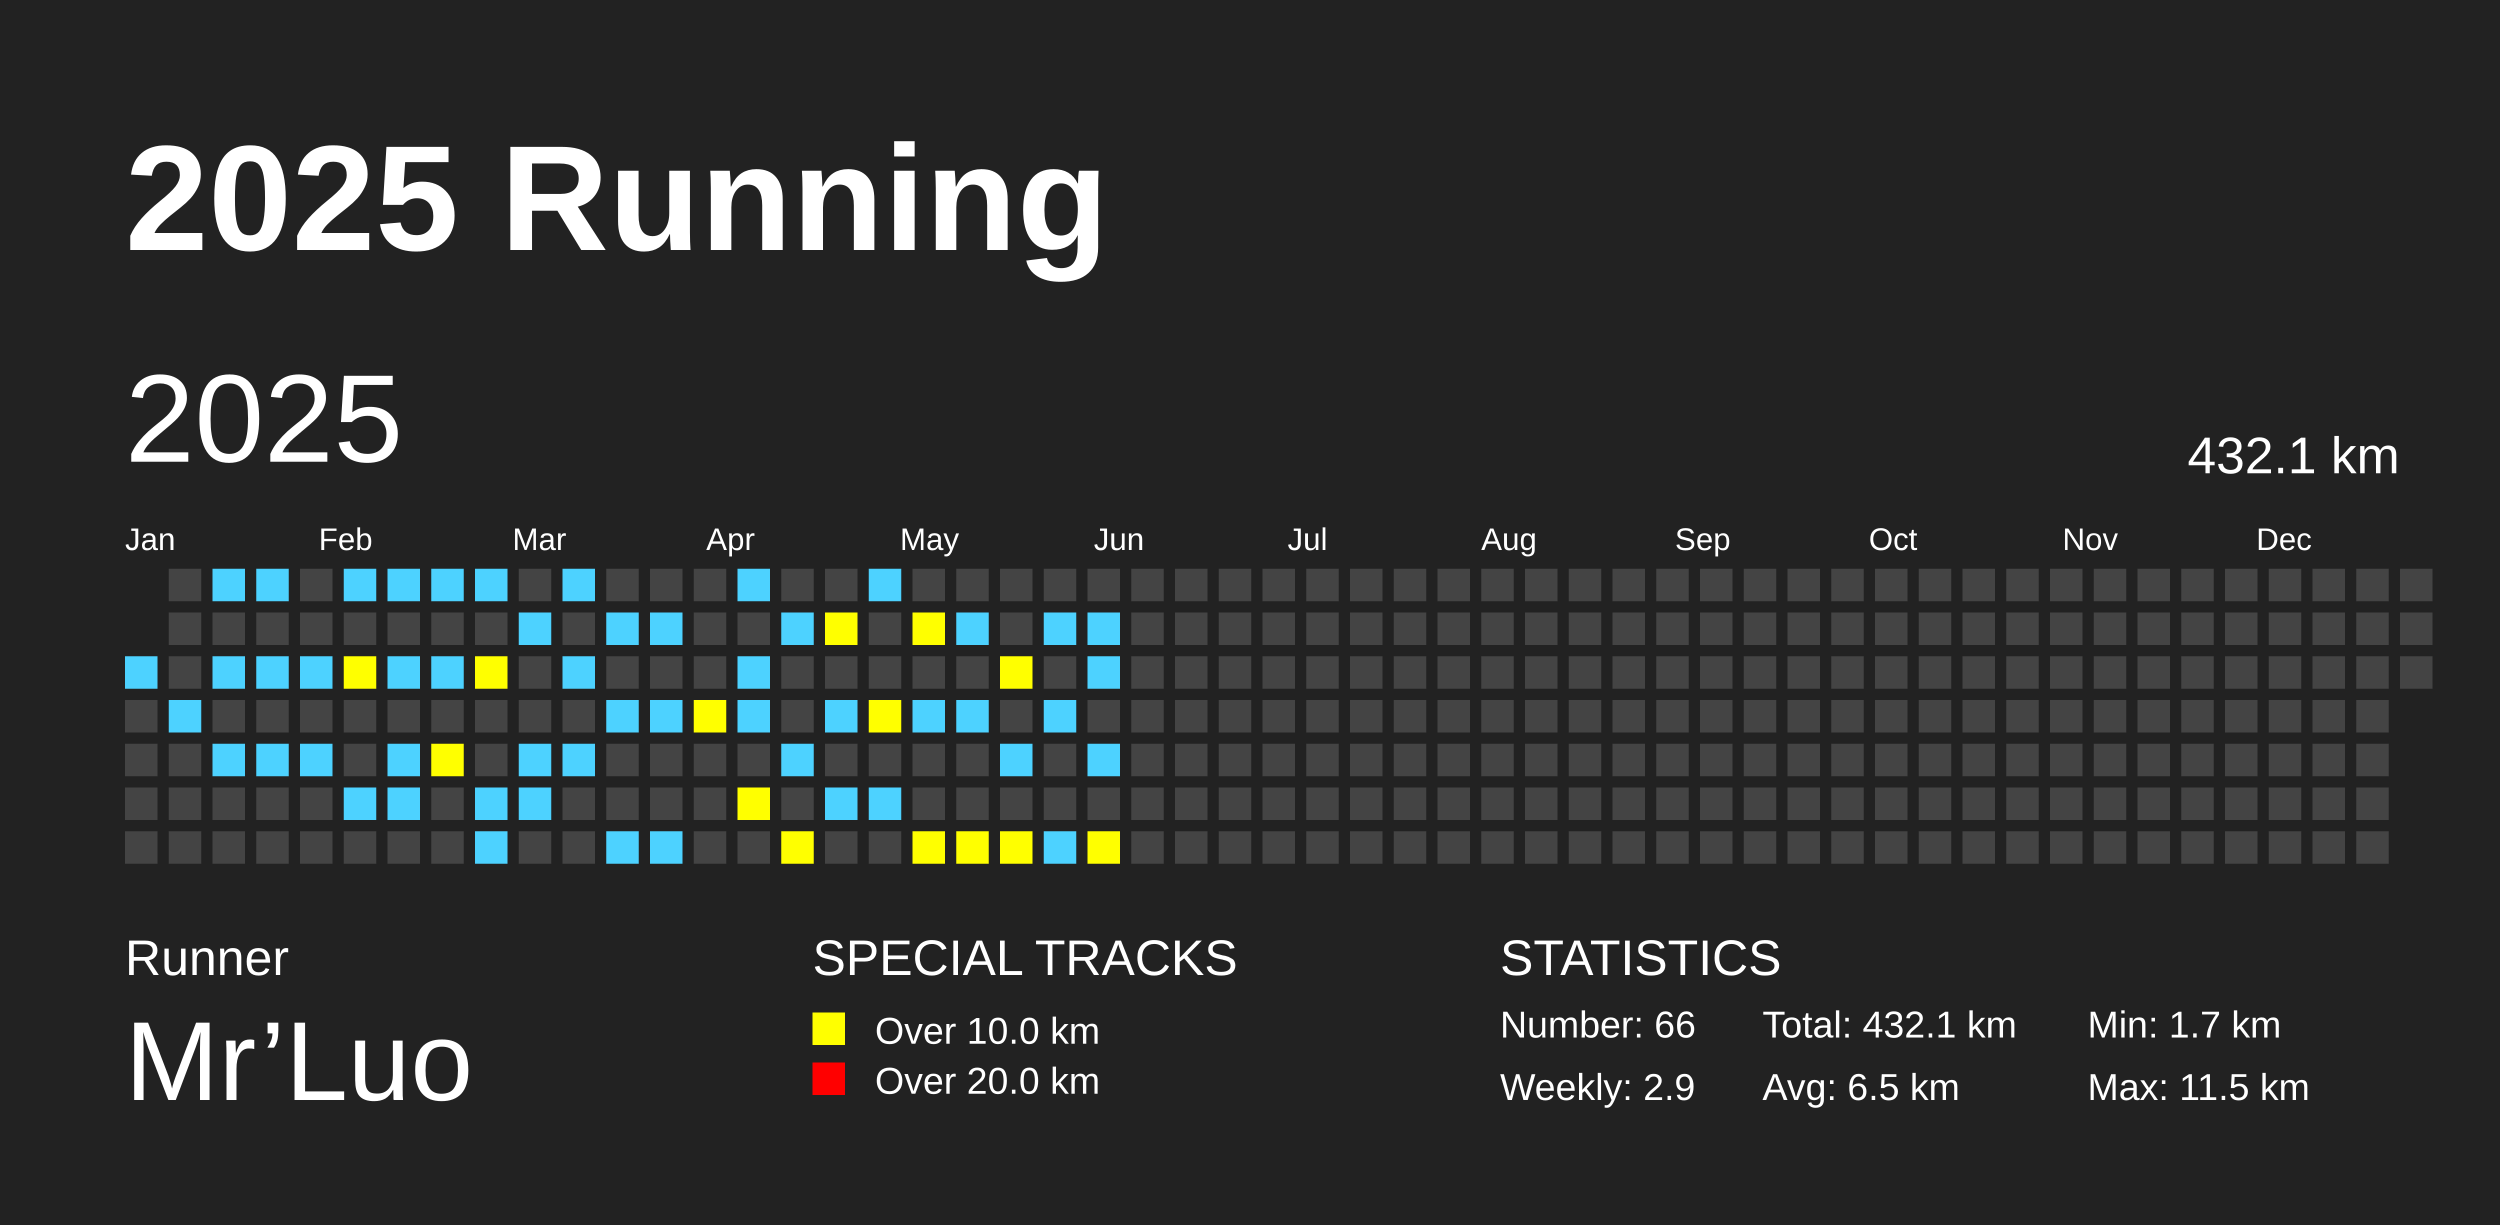
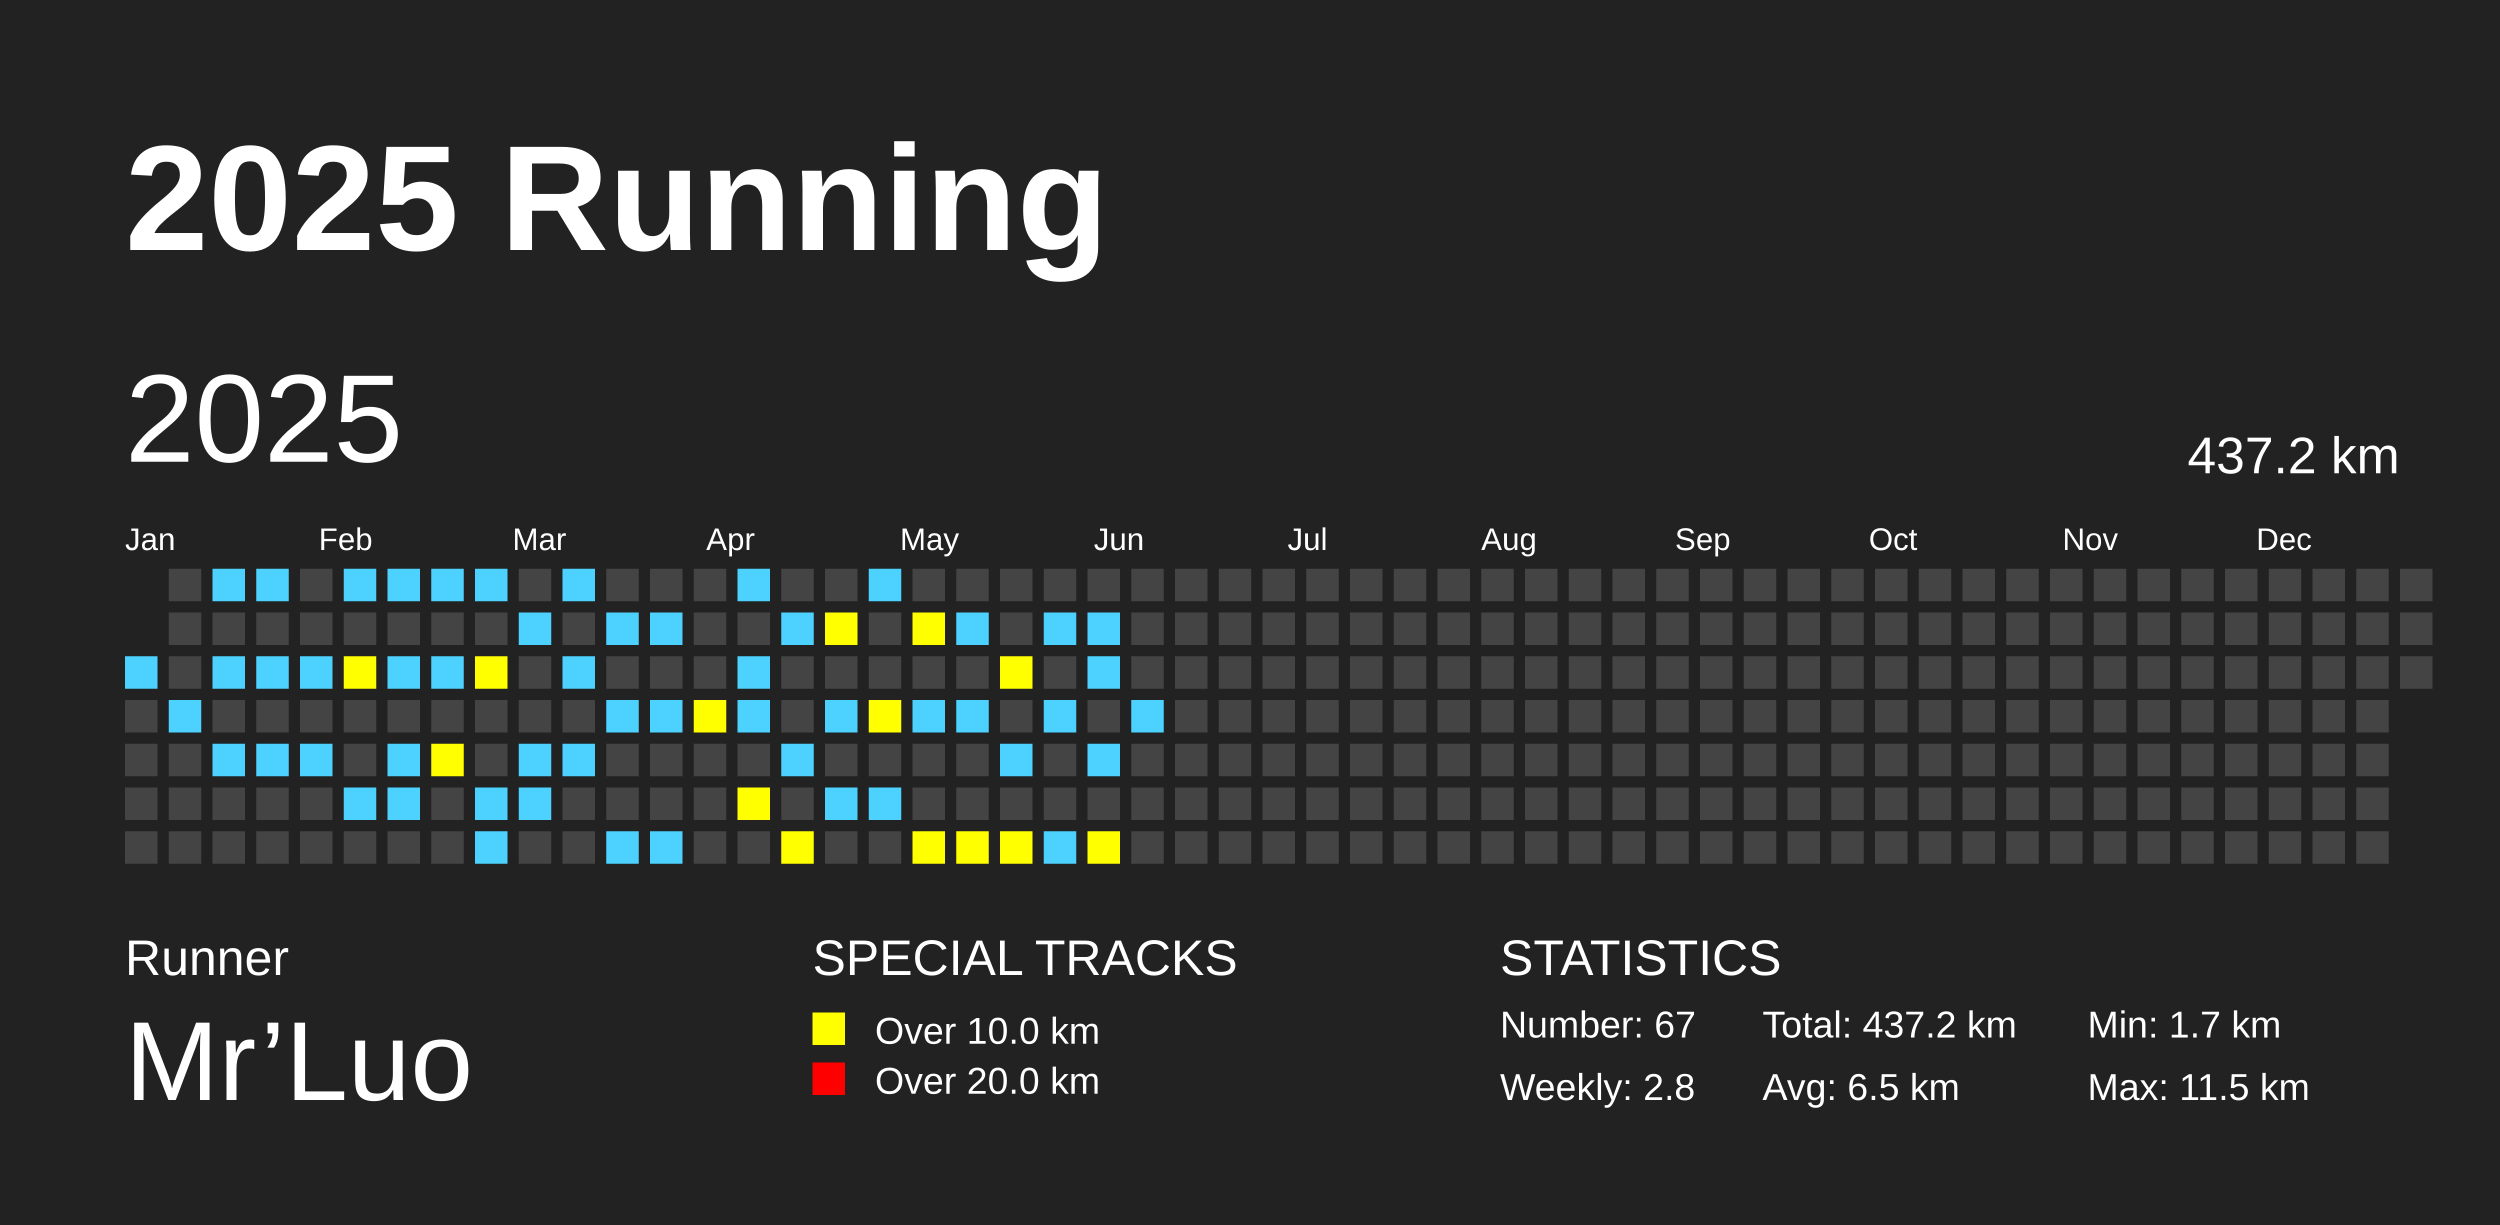
<svg xmlns="http://www.w3.org/2000/svg" baseProfile="full" height="98mm" version="1.1" viewBox="0,0,200,98" width="200mm">
  <defs />
  <rect fill="#222222" height="98" width="200" x="0" y="0" />
  <text fill="#FFFFFF" style="font-size:12px; font-family:Arial; font-weight:bold;" x="10" y="20">2025 Running</text>
  <text fill="#FFFFFF" style="font-size:4px; font-family:Arial" x="10" y="78">Runner</text>
  <text fill="#FFFFFF" style="font-size:9px; font-family:Arial" x="10" y="88">Mr’Luo</text>
  <text fill="#FFFFFF" style="font-size:4px; font-family:Arial" x="65" y="78">SPECIAL TRACKS</text>
  <rect fill="yellow" height="2.6" width="2.6" x="65" y="81" />
  <text fill="#FFFFFF" style="font-size:3px; font-family:Arial" x="70" y="83.5">Over 10.0 km</text>
  <rect fill="red" height="2.6" width="2.6" x="65" y="85" />
  <text fill="#FFFFFF" style="font-size:3px; font-family:Arial" x="70" y="87.5">Over 20.0 km</text>
  <text fill="#FFFFFF" style="font-size:4px; font-family:Arial" x="120" y="78">STATISTICS</text>
-   <text fill="#FFFFFF" style="font-size:3px; font-family:Arial" x="120" y="83">Number: 66</text>
-   <text fill="#FFFFFF" style="font-size:3px; font-family:Arial" x="120" y="88">Weekly: 2.9</text>
-   <text fill="#FFFFFF" style="font-size:3px; font-family:Arial" x="141" y="83">Total: 432.1 km</text>
+   <text fill="#FFFFFF" style="font-size:3px; font-family:Arial" x="120" y="83">Number: 67</text>
+   <text fill="#FFFFFF" style="font-size:3px; font-family:Arial" x="120" y="88">Weekly: 2.8</text>
+   <text fill="#FFFFFF" style="font-size:3px; font-family:Arial" x="141" y="83">Total: 437.2 km</text>
  <text fill="#FFFFFF" style="font-size:3px; font-family:Arial" x="141" y="88">Avg: 6.5 km</text>
  <text fill="#FFFFFF" style="font-size:3px; font-family:Arial" x="167" y="83">Min: 1.7 km</text>
  <text fill="#FFFFFF" style="font-size:3px; font-family:Arial" x="167" y="88">Max: 11.5 km</text>
  <text dominant-baseline="hanging" fill="#FFFFFF" style="font-size:10.0px; font-family:Arial;" x="10" y="30">2025</text>
-   <text dominant-baseline="hanging" fill="#FFFFFF" style="font-size:4.125px; font-family:Arial;" x="175" y="35">432.1 km</text>
+   <text dominant-baseline="hanging" fill="#FFFFFF" style="font-size:4.125px; font-family:Arial;" x="175" y="35">437.2 km</text>
  <text fill="#FFFFFF" style="font-size:2.5px; font-family:Arial" x="10.0" y="44">Jan</text>
  <text fill="#FFFFFF" style="font-size:2.5px; font-family:Arial" x="25.5" y="44">Feb</text>
  <text fill="#FFFFFF" style="font-size:2.5px; font-family:Arial" x="41.0" y="44">Mar</text>
  <text fill="#FFFFFF" style="font-size:2.5px; font-family:Arial" x="56.5" y="44">Apr</text>
  <text fill="#FFFFFF" style="font-size:2.5px; font-family:Arial" x="72.0" y="44">May</text>
  <text fill="#FFFFFF" style="font-size:2.5px; font-family:Arial" x="87.5" y="44">Jun</text>
  <text fill="#FFFFFF" style="font-size:2.5px; font-family:Arial" x="103.0" y="44">Jul</text>
  <text fill="#FFFFFF" style="font-size:2.5px; font-family:Arial" x="118.5" y="44">Aug</text>
  <text fill="#FFFFFF" style="font-size:2.5px; font-family:Arial" x="134.0" y="44">Sep</text>
  <text fill="#FFFFFF" style="font-size:2.5px; font-family:Arial" x="149.5" y="44">Oct</text>
  <text fill="#FFFFFF" style="font-size:2.5px; font-family:Arial" x="165.0" y="44">Nov</text>
  <text fill="#FFFFFF" style="font-size:2.5px; font-family:Arial" x="180.5" y="44">Dec</text>
  <rect fill="#4DD2FF" height="2.6" width="2.6" x="10.0" y="52.5" />
  <rect fill="#444444" height="2.6" width="2.6" x="10.0" y="56.0" />
  <rect fill="#444444" height="2.6" width="2.6" x="10.0" y="59.5" />
  <rect fill="#444444" height="2.6" width="2.6" x="10.0" y="63.0" />
  <rect fill="#444444" height="2.6" width="2.6" x="10.0" y="66.5" />
  <rect fill="#444444" height="2.6" width="2.6" x="13.5" y="45.5" />
  <rect fill="#444444" height="2.6" width="2.6" x="13.5" y="49.0" />
  <rect fill="#444444" height="2.6" width="2.6" x="13.5" y="52.5" />
  <rect fill="#4DD2FF" height="2.6" width="2.6" x="13.5" y="56.0" />
  <rect fill="#444444" height="2.6" width="2.6" x="13.5" y="59.5" />
  <rect fill="#444444" height="2.6" width="2.6" x="13.5" y="63.0" />
  <rect fill="#444444" height="2.6" width="2.6" x="13.5" y="66.5" />
  <rect fill="#4DD2FF" height="2.6" width="2.6" x="17.0" y="45.5" />
  <rect fill="#444444" height="2.6" width="2.6" x="17.0" y="49.0" />
  <rect fill="#4DD2FF" height="2.6" width="2.6" x="17.0" y="52.5" />
  <rect fill="#444444" height="2.6" width="2.6" x="17.0" y="56.0" />
  <rect fill="#4DD2FF" height="2.6" width="2.6" x="17.0" y="59.5" />
  <rect fill="#444444" height="2.6" width="2.6" x="17.0" y="63.0" />
  <rect fill="#444444" height="2.6" width="2.6" x="17.0" y="66.5" />
  <rect fill="#4DD2FF" height="2.6" width="2.6" x="20.5" y="45.5" />
  <rect fill="#444444" height="2.6" width="2.6" x="20.5" y="49.0" />
  <rect fill="#4DD2FF" height="2.6" width="2.6" x="20.5" y="52.5" />
  <rect fill="#444444" height="2.6" width="2.6" x="20.5" y="56.0" />
  <rect fill="#4DD2FF" height="2.6" width="2.6" x="20.5" y="59.5" />
  <rect fill="#444444" height="2.6" width="2.6" x="20.5" y="63.0" />
  <rect fill="#444444" height="2.6" width="2.6" x="20.5" y="66.5" />
  <rect fill="#444444" height="2.6" width="2.6" x="24.0" y="45.5" />
  <rect fill="#444444" height="2.6" width="2.6" x="24.0" y="49.0" />
  <rect fill="#4DD2FF" height="2.6" width="2.6" x="24.0" y="52.5" />
  <rect fill="#444444" height="2.6" width="2.6" x="24.0" y="56.0" />
  <rect fill="#4DD2FF" height="2.6" width="2.6" x="24.0" y="59.5" />
  <rect fill="#444444" height="2.6" width="2.6" x="24.0" y="63.0" />
  <rect fill="#444444" height="2.6" width="2.6" x="24.0" y="66.5" />
  <rect fill="#4DD2FF" height="2.6" width="2.6" x="27.5" y="45.5" />
  <rect fill="#444444" height="2.6" width="2.6" x="27.5" y="49.0" />
  <rect fill="yellow" height="2.6" width="2.6" x="27.5" y="52.5" />
  <rect fill="#444444" height="2.6" width="2.6" x="27.5" y="56.0" />
  <rect fill="#444444" height="2.6" width="2.6" x="27.5" y="59.5" />
  <rect fill="#4DD2FF" height="2.6" width="2.6" x="27.5" y="63.0" />
  <rect fill="#444444" height="2.6" width="2.6" x="27.5" y="66.5" />
  <rect fill="#4DD2FF" height="2.6" width="2.6" x="31.0" y="45.5" />
  <rect fill="#444444" height="2.6" width="2.6" x="31.0" y="49.0" />
  <rect fill="#4DD2FF" height="2.6" width="2.6" x="31.0" y="52.5" />
  <rect fill="#444444" height="2.6" width="2.6" x="31.0" y="56.0" />
  <rect fill="#4DD2FF" height="2.6" width="2.6" x="31.0" y="59.5" />
  <rect fill="#4DD2FF" height="2.6" width="2.6" x="31.0" y="63.0" />
  <rect fill="#444444" height="2.6" width="2.6" x="31.0" y="66.5" />
  <rect fill="#4DD2FF" height="2.6" width="2.6" x="34.5" y="45.5" />
  <rect fill="#444444" height="2.6" width="2.6" x="34.5" y="49.0" />
  <rect fill="#4DD2FF" height="2.6" width="2.6" x="34.5" y="52.5" />
  <rect fill="#444444" height="2.6" width="2.6" x="34.5" y="56.0" />
  <rect fill="yellow" height="2.6" width="2.6" x="34.5" y="59.5" />
  <rect fill="#444444" height="2.6" width="2.6" x="34.5" y="63.0" />
  <rect fill="#444444" height="2.6" width="2.6" x="34.5" y="66.5" />
  <rect fill="#4DD2FF" height="2.6" width="2.6" x="38.0" y="45.5" />
  <rect fill="#444444" height="2.6" width="2.6" x="38.0" y="49.0" />
  <rect fill="yellow" height="2.6" width="2.6" x="38.0" y="52.5" />
  <rect fill="#444444" height="2.6" width="2.6" x="38.0" y="56.0" />
  <rect fill="#444444" height="2.6" width="2.6" x="38.0" y="59.5" />
  <rect fill="#4DD2FF" height="2.6" width="2.6" x="38.0" y="63.0" />
  <rect fill="#4DD2FF" height="2.6" width="2.6" x="38.0" y="66.5" />
  <rect fill="#444444" height="2.6" width="2.6" x="41.5" y="45.5" />
  <rect fill="#4DD2FF" height="2.6" width="2.6" x="41.5" y="49.0" />
  <rect fill="#444444" height="2.6" width="2.6" x="41.5" y="52.5" />
  <rect fill="#444444" height="2.6" width="2.6" x="41.5" y="56.0" />
  <rect fill="#4DD2FF" height="2.6" width="2.6" x="41.5" y="59.5" />
  <rect fill="#4DD2FF" height="2.6" width="2.6" x="41.5" y="63.0" />
  <rect fill="#444444" height="2.6" width="2.6" x="41.5" y="66.5" />
  <rect fill="#4DD2FF" height="2.6" width="2.6" x="45.0" y="45.5" />
  <rect fill="#444444" height="2.6" width="2.6" x="45.0" y="49.0" />
  <rect fill="#4DD2FF" height="2.6" width="2.6" x="45.0" y="52.5" />
  <rect fill="#444444" height="2.6" width="2.6" x="45.0" y="56.0" />
  <rect fill="#4DD2FF" height="2.6" width="2.6" x="45.0" y="59.5" />
  <rect fill="#444444" height="2.6" width="2.6" x="45.0" y="63.0" />
  <rect fill="#444444" height="2.6" width="2.6" x="45.0" y="66.5" />
  <rect fill="#444444" height="2.6" width="2.6" x="48.5" y="45.5" />
  <rect fill="#4DD2FF" height="2.6" width="2.6" x="48.5" y="49.0" />
  <rect fill="#444444" height="2.6" width="2.6" x="48.5" y="52.5" />
  <rect fill="#4DD2FF" height="2.6" width="2.6" x="48.5" y="56.0" />
  <rect fill="#444444" height="2.6" width="2.6" x="48.5" y="59.5" />
  <rect fill="#444444" height="2.6" width="2.6" x="48.5" y="63.0" />
  <rect fill="#4DD2FF" height="2.6" width="2.6" x="48.5" y="66.5" />
  <rect fill="#444444" height="2.6" width="2.6" x="52.0" y="45.5" />
  <rect fill="#4DD2FF" height="2.6" width="2.6" x="52.0" y="49.0" />
  <rect fill="#444444" height="2.6" width="2.6" x="52.0" y="52.5" />
  <rect fill="#4DD2FF" height="2.6" width="2.6" x="52.0" y="56.0" />
  <rect fill="#444444" height="2.6" width="2.6" x="52.0" y="59.5" />
  <rect fill="#444444" height="2.6" width="2.6" x="52.0" y="63.0" />
  <rect fill="#4DD2FF" height="2.6" width="2.6" x="52.0" y="66.5" />
  <rect fill="#444444" height="2.6" width="2.6" x="55.5" y="45.5" />
  <rect fill="#444444" height="2.6" width="2.6" x="55.5" y="49.0" />
  <rect fill="#444444" height="2.6" width="2.6" x="55.5" y="52.5" />
  <rect fill="yellow" height="2.6" width="2.6" x="55.5" y="56.0" />
  <rect fill="#444444" height="2.6" width="2.6" x="55.5" y="59.5" />
  <rect fill="#444444" height="2.6" width="2.6" x="55.5" y="63.0" />
  <rect fill="#444444" height="2.6" width="2.6" x="55.5" y="66.5" />
  <rect fill="#4DD2FF" height="2.6" width="2.6" x="59.0" y="45.5" />
  <rect fill="#444444" height="2.6" width="2.6" x="59.0" y="49.0" />
  <rect fill="#4DD2FF" height="2.6" width="2.6" x="59.0" y="52.5" />
  <rect fill="#4DD2FF" height="2.6" width="2.6" x="59.0" y="56.0" />
  <rect fill="#444444" height="2.6" width="2.6" x="59.0" y="59.5" />
  <rect fill="yellow" height="2.6" width="2.6" x="59.0" y="63.0" />
  <rect fill="#444444" height="2.6" width="2.6" x="59.0" y="66.5" />
  <rect fill="#444444" height="2.6" width="2.6" x="62.5" y="45.5" />
  <rect fill="#4DD2FF" height="2.6" width="2.6" x="62.5" y="49.0" />
  <rect fill="#444444" height="2.6" width="2.6" x="62.5" y="52.5" />
  <rect fill="#444444" height="2.6" width="2.6" x="62.5" y="56.0" />
  <rect fill="#4DD2FF" height="2.6" width="2.6" x="62.5" y="59.5" />
  <rect fill="#444444" height="2.6" width="2.6" x="62.5" y="63.0" />
  <rect fill="yellow" height="2.6" width="2.6" x="62.5" y="66.5" />
  <rect fill="#444444" height="2.6" width="2.6" x="66.0" y="45.5" />
  <rect fill="yellow" height="2.6" width="2.6" x="66.0" y="49.0" />
  <rect fill="#444444" height="2.6" width="2.6" x="66.0" y="52.5" />
  <rect fill="#4DD2FF" height="2.6" width="2.6" x="66.0" y="56.0" />
  <rect fill="#444444" height="2.6" width="2.6" x="66.0" y="59.5" />
  <rect fill="#4DD2FF" height="2.6" width="2.6" x="66.0" y="63.0" />
  <rect fill="#444444" height="2.6" width="2.6" x="66.0" y="66.5" />
  <rect fill="#4DD2FF" height="2.6" width="2.6" x="69.5" y="45.5" />
  <rect fill="#444444" height="2.6" width="2.6" x="69.5" y="49.0" />
  <rect fill="#444444" height="2.6" width="2.6" x="69.5" y="52.5" />
  <rect fill="yellow" height="2.6" width="2.6" x="69.5" y="56.0" />
  <rect fill="#444444" height="2.6" width="2.6" x="69.5" y="59.5" />
  <rect fill="#4DD2FF" height="2.6" width="2.6" x="69.5" y="63.0" />
  <rect fill="#444444" height="2.6" width="2.6" x="69.5" y="66.5" />
  <rect fill="#444444" height="2.6" width="2.6" x="73.0" y="45.5" />
  <rect fill="yellow" height="2.6" width="2.6" x="73.0" y="49.0" />
  <rect fill="#444444" height="2.6" width="2.6" x="73.0" y="52.5" />
  <rect fill="#4DD2FF" height="2.6" width="2.6" x="73.0" y="56.0" />
  <rect fill="#444444" height="2.6" width="2.6" x="73.0" y="59.5" />
  <rect fill="#444444" height="2.6" width="2.6" x="73.0" y="63.0" />
  <rect fill="yellow" height="2.6" width="2.6" x="73.0" y="66.5" />
  <rect fill="#444444" height="2.6" width="2.6" x="76.5" y="45.5" />
  <rect fill="#4DD2FF" height="2.6" width="2.6" x="76.5" y="49.0" />
  <rect fill="#444444" height="2.6" width="2.6" x="76.5" y="52.5" />
  <rect fill="#4DD2FF" height="2.6" width="2.6" x="76.5" y="56.0" />
  <rect fill="#444444" height="2.6" width="2.6" x="76.5" y="59.5" />
  <rect fill="#444444" height="2.6" width="2.6" x="76.5" y="63.0" />
  <rect fill="yellow" height="2.6" width="2.6" x="76.5" y="66.5" />
  <rect fill="#444444" height="2.6" width="2.6" x="80.0" y="45.5" />
  <rect fill="#444444" height="2.6" width="2.6" x="80.0" y="49.0" />
  <rect fill="yellow" height="2.6" width="2.6" x="80.0" y="52.5" />
  <rect fill="#444444" height="2.6" width="2.6" x="80.0" y="56.0" />
  <rect fill="#4DD2FF" height="2.6" width="2.6" x="80.0" y="59.5" />
  <rect fill="#444444" height="2.6" width="2.6" x="80.0" y="63.0" />
  <rect fill="yellow" height="2.6" width="2.6" x="80.0" y="66.5" />
  <rect fill="#444444" height="2.6" width="2.6" x="83.5" y="45.5" />
  <rect fill="#4DD2FF" height="2.6" width="2.6" x="83.5" y="49.0" />
  <rect fill="#444444" height="2.6" width="2.6" x="83.5" y="52.5" />
  <rect fill="#4DD2FF" height="2.6" width="2.6" x="83.5" y="56.0" />
  <rect fill="#444444" height="2.6" width="2.6" x="83.5" y="59.5" />
  <rect fill="#444444" height="2.6" width="2.6" x="83.5" y="63.0" />
  <rect fill="#4DD2FF" height="2.6" width="2.6" x="83.5" y="66.5" />
  <rect fill="#444444" height="2.6" width="2.6" x="87.0" y="45.5" />
  <rect fill="#4DD2FF" height="2.6" width="2.6" x="87.0" y="49.0" />
  <rect fill="#4DD2FF" height="2.6" width="2.6" x="87.0" y="52.5" />
  <rect fill="#444444" height="2.6" width="2.6" x="87.0" y="56.0" />
  <rect fill="#4DD2FF" height="2.6" width="2.6" x="87.0" y="59.5" />
  <rect fill="#444444" height="2.6" width="2.6" x="87.0" y="63.0" />
  <rect fill="yellow" height="2.6" width="2.6" x="87.0" y="66.5" />
  <rect fill="#444444" height="2.6" width="2.6" x="90.5" y="45.5" />
  <rect fill="#444444" height="2.6" width="2.6" x="90.5" y="49.0" />
  <rect fill="#444444" height="2.6" width="2.6" x="90.5" y="52.5" />
-   <rect fill="#444444" height="2.6" width="2.6" x="90.5" y="56.0" />
+   <rect fill="#4DD2FF" height="2.6" width="2.6" x="90.5" y="56.0" />
  <rect fill="#444444" height="2.6" width="2.6" x="90.5" y="59.5" />
  <rect fill="#444444" height="2.6" width="2.6" x="90.5" y="63.0" />
  <rect fill="#444444" height="2.6" width="2.6" x="90.5" y="66.5" />
  <rect fill="#444444" height="2.6" width="2.6" x="94.0" y="45.5" />
  <rect fill="#444444" height="2.6" width="2.6" x="94.0" y="49.0" />
  <rect fill="#444444" height="2.6" width="2.6" x="94.0" y="52.5" />
  <rect fill="#444444" height="2.6" width="2.6" x="94.0" y="56.0" />
  <rect fill="#444444" height="2.6" width="2.6" x="94.0" y="59.5" />
  <rect fill="#444444" height="2.6" width="2.6" x="94.0" y="63.0" />
  <rect fill="#444444" height="2.6" width="2.6" x="94.0" y="66.5" />
  <rect fill="#444444" height="2.6" width="2.6" x="97.5" y="45.5" />
  <rect fill="#444444" height="2.6" width="2.6" x="97.5" y="49.0" />
  <rect fill="#444444" height="2.6" width="2.6" x="97.5" y="52.5" />
  <rect fill="#444444" height="2.6" width="2.6" x="97.5" y="56.0" />
  <rect fill="#444444" height="2.6" width="2.6" x="97.5" y="59.5" />
  <rect fill="#444444" height="2.6" width="2.6" x="97.5" y="63.0" />
  <rect fill="#444444" height="2.6" width="2.6" x="97.5" y="66.5" />
  <rect fill="#444444" height="2.6" width="2.6" x="101.0" y="45.5" />
  <rect fill="#444444" height="2.6" width="2.6" x="101.0" y="49.0" />
  <rect fill="#444444" height="2.6" width="2.6" x="101.0" y="52.5" />
  <rect fill="#444444" height="2.6" width="2.6" x="101.0" y="56.0" />
  <rect fill="#444444" height="2.6" width="2.6" x="101.0" y="59.5" />
  <rect fill="#444444" height="2.6" width="2.6" x="101.0" y="63.0" />
  <rect fill="#444444" height="2.6" width="2.6" x="101.0" y="66.5" />
  <rect fill="#444444" height="2.6" width="2.6" x="104.5" y="45.5" />
  <rect fill="#444444" height="2.6" width="2.6" x="104.5" y="49.0" />
  <rect fill="#444444" height="2.6" width="2.6" x="104.5" y="52.5" />
  <rect fill="#444444" height="2.6" width="2.6" x="104.5" y="56.0" />
  <rect fill="#444444" height="2.6" width="2.6" x="104.5" y="59.5" />
  <rect fill="#444444" height="2.6" width="2.6" x="104.5" y="63.0" />
  <rect fill="#444444" height="2.6" width="2.6" x="104.5" y="66.5" />
  <rect fill="#444444" height="2.6" width="2.6" x="108.0" y="45.5" />
  <rect fill="#444444" height="2.6" width="2.6" x="108.0" y="49.0" />
  <rect fill="#444444" height="2.6" width="2.6" x="108.0" y="52.5" />
  <rect fill="#444444" height="2.6" width="2.6" x="108.0" y="56.0" />
  <rect fill="#444444" height="2.6" width="2.6" x="108.0" y="59.5" />
  <rect fill="#444444" height="2.6" width="2.6" x="108.0" y="63.0" />
  <rect fill="#444444" height="2.6" width="2.6" x="108.0" y="66.5" />
  <rect fill="#444444" height="2.6" width="2.6" x="111.5" y="45.5" />
  <rect fill="#444444" height="2.6" width="2.6" x="111.5" y="49.0" />
  <rect fill="#444444" height="2.6" width="2.6" x="111.5" y="52.5" />
  <rect fill="#444444" height="2.6" width="2.6" x="111.5" y="56.0" />
  <rect fill="#444444" height="2.6" width="2.6" x="111.5" y="59.5" />
  <rect fill="#444444" height="2.6" width="2.6" x="111.5" y="63.0" />
  <rect fill="#444444" height="2.6" width="2.6" x="111.5" y="66.5" />
  <rect fill="#444444" height="2.6" width="2.6" x="115.0" y="45.5" />
  <rect fill="#444444" height="2.6" width="2.6" x="115.0" y="49.0" />
  <rect fill="#444444" height="2.6" width="2.6" x="115.0" y="52.5" />
  <rect fill="#444444" height="2.6" width="2.6" x="115.0" y="56.0" />
  <rect fill="#444444" height="2.6" width="2.6" x="115.0" y="59.5" />
  <rect fill="#444444" height="2.6" width="2.6" x="115.0" y="63.0" />
  <rect fill="#444444" height="2.6" width="2.6" x="115.0" y="66.5" />
  <rect fill="#444444" height="2.6" width="2.6" x="118.5" y="45.5" />
  <rect fill="#444444" height="2.6" width="2.6" x="118.5" y="49.0" />
  <rect fill="#444444" height="2.6" width="2.6" x="118.5" y="52.5" />
  <rect fill="#444444" height="2.6" width="2.6" x="118.5" y="56.0" />
  <rect fill="#444444" height="2.6" width="2.6" x="118.5" y="59.5" />
  <rect fill="#444444" height="2.6" width="2.6" x="118.5" y="63.0" />
  <rect fill="#444444" height="2.6" width="2.6" x="118.5" y="66.5" />
  <rect fill="#444444" height="2.6" width="2.6" x="122.0" y="45.5" />
  <rect fill="#444444" height="2.6" width="2.6" x="122.0" y="49.0" />
  <rect fill="#444444" height="2.6" width="2.6" x="122.0" y="52.5" />
  <rect fill="#444444" height="2.6" width="2.6" x="122.0" y="56.0" />
  <rect fill="#444444" height="2.6" width="2.6" x="122.0" y="59.5" />
  <rect fill="#444444" height="2.6" width="2.6" x="122.0" y="63.0" />
  <rect fill="#444444" height="2.6" width="2.6" x="122.0" y="66.5" />
  <rect fill="#444444" height="2.6" width="2.6" x="125.5" y="45.5" />
  <rect fill="#444444" height="2.6" width="2.6" x="125.5" y="49.0" />
  <rect fill="#444444" height="2.6" width="2.6" x="125.5" y="52.5" />
  <rect fill="#444444" height="2.6" width="2.6" x="125.5" y="56.0" />
  <rect fill="#444444" height="2.6" width="2.6" x="125.5" y="59.5" />
  <rect fill="#444444" height="2.6" width="2.6" x="125.5" y="63.0" />
  <rect fill="#444444" height="2.6" width="2.6" x="125.5" y="66.5" />
  <rect fill="#444444" height="2.6" width="2.6" x="129.0" y="45.5" />
  <rect fill="#444444" height="2.6" width="2.6" x="129.0" y="49.0" />
  <rect fill="#444444" height="2.6" width="2.6" x="129.0" y="52.5" />
  <rect fill="#444444" height="2.6" width="2.6" x="129.0" y="56.0" />
  <rect fill="#444444" height="2.6" width="2.6" x="129.0" y="59.5" />
  <rect fill="#444444" height="2.6" width="2.6" x="129.0" y="63.0" />
  <rect fill="#444444" height="2.6" width="2.6" x="129.0" y="66.5" />
  <rect fill="#444444" height="2.6" width="2.6" x="132.5" y="45.5" />
  <rect fill="#444444" height="2.6" width="2.6" x="132.5" y="49.0" />
  <rect fill="#444444" height="2.6" width="2.6" x="132.5" y="52.5" />
  <rect fill="#444444" height="2.6" width="2.6" x="132.5" y="56.0" />
  <rect fill="#444444" height="2.6" width="2.6" x="132.5" y="59.5" />
  <rect fill="#444444" height="2.6" width="2.6" x="132.5" y="63.0" />
  <rect fill="#444444" height="2.6" width="2.6" x="132.5" y="66.5" />
  <rect fill="#444444" height="2.6" width="2.6" x="136.0" y="45.5" />
  <rect fill="#444444" height="2.6" width="2.6" x="136.0" y="49.0" />
  <rect fill="#444444" height="2.6" width="2.6" x="136.0" y="52.5" />
  <rect fill="#444444" height="2.6" width="2.6" x="136.0" y="56.0" />
  <rect fill="#444444" height="2.6" width="2.6" x="136.0" y="59.5" />
  <rect fill="#444444" height="2.6" width="2.6" x="136.0" y="63.0" />
  <rect fill="#444444" height="2.6" width="2.6" x="136.0" y="66.5" />
  <rect fill="#444444" height="2.6" width="2.6" x="139.5" y="45.5" />
  <rect fill="#444444" height="2.6" width="2.6" x="139.5" y="49.0" />
  <rect fill="#444444" height="2.6" width="2.6" x="139.5" y="52.5" />
  <rect fill="#444444" height="2.6" width="2.6" x="139.5" y="56.0" />
  <rect fill="#444444" height="2.6" width="2.6" x="139.5" y="59.5" />
  <rect fill="#444444" height="2.6" width="2.6" x="139.5" y="63.0" />
  <rect fill="#444444" height="2.6" width="2.6" x="139.5" y="66.5" />
  <rect fill="#444444" height="2.6" width="2.6" x="143.0" y="45.5" />
  <rect fill="#444444" height="2.6" width="2.6" x="143.0" y="49.0" />
  <rect fill="#444444" height="2.6" width="2.6" x="143.0" y="52.5" />
  <rect fill="#444444" height="2.6" width="2.6" x="143.0" y="56.0" />
  <rect fill="#444444" height="2.6" width="2.6" x="143.0" y="59.5" />
  <rect fill="#444444" height="2.6" width="2.6" x="143.0" y="63.0" />
  <rect fill="#444444" height="2.6" width="2.6" x="143.0" y="66.5" />
  <rect fill="#444444" height="2.6" width="2.6" x="146.5" y="45.5" />
  <rect fill="#444444" height="2.6" width="2.6" x="146.5" y="49.0" />
  <rect fill="#444444" height="2.6" width="2.6" x="146.5" y="52.5" />
  <rect fill="#444444" height="2.6" width="2.6" x="146.5" y="56.0" />
  <rect fill="#444444" height="2.6" width="2.6" x="146.5" y="59.5" />
  <rect fill="#444444" height="2.6" width="2.6" x="146.5" y="63.0" />
  <rect fill="#444444" height="2.6" width="2.6" x="146.5" y="66.5" />
  <rect fill="#444444" height="2.6" width="2.6" x="150.0" y="45.5" />
  <rect fill="#444444" height="2.6" width="2.6" x="150.0" y="49.0" />
  <rect fill="#444444" height="2.6" width="2.6" x="150.0" y="52.5" />
  <rect fill="#444444" height="2.6" width="2.6" x="150.0" y="56.0" />
  <rect fill="#444444" height="2.6" width="2.6" x="150.0" y="59.5" />
  <rect fill="#444444" height="2.6" width="2.6" x="150.0" y="63.0" />
  <rect fill="#444444" height="2.6" width="2.6" x="150.0" y="66.5" />
  <rect fill="#444444" height="2.6" width="2.6" x="153.5" y="45.5" />
  <rect fill="#444444" height="2.6" width="2.6" x="153.5" y="49.0" />
  <rect fill="#444444" height="2.6" width="2.6" x="153.5" y="52.5" />
  <rect fill="#444444" height="2.6" width="2.6" x="153.5" y="56.0" />
  <rect fill="#444444" height="2.6" width="2.6" x="153.5" y="59.5" />
  <rect fill="#444444" height="2.6" width="2.6" x="153.5" y="63.0" />
  <rect fill="#444444" height="2.6" width="2.6" x="153.5" y="66.5" />
  <rect fill="#444444" height="2.6" width="2.6" x="157.0" y="45.5" />
  <rect fill="#444444" height="2.6" width="2.6" x="157.0" y="49.0" />
  <rect fill="#444444" height="2.6" width="2.6" x="157.0" y="52.5" />
  <rect fill="#444444" height="2.6" width="2.6" x="157.0" y="56.0" />
  <rect fill="#444444" height="2.6" width="2.6" x="157.0" y="59.5" />
  <rect fill="#444444" height="2.6" width="2.6" x="157.0" y="63.0" />
  <rect fill="#444444" height="2.6" width="2.6" x="157.0" y="66.5" />
  <rect fill="#444444" height="2.6" width="2.6" x="160.5" y="45.5" />
  <rect fill="#444444" height="2.6" width="2.6" x="160.5" y="49.0" />
  <rect fill="#444444" height="2.6" width="2.6" x="160.5" y="52.5" />
  <rect fill="#444444" height="2.6" width="2.6" x="160.5" y="56.0" />
  <rect fill="#444444" height="2.6" width="2.6" x="160.5" y="59.5" />
  <rect fill="#444444" height="2.6" width="2.6" x="160.5" y="63.0" />
  <rect fill="#444444" height="2.6" width="2.6" x="160.5" y="66.5" />
  <rect fill="#444444" height="2.6" width="2.6" x="164.0" y="45.5" />
  <rect fill="#444444" height="2.6" width="2.6" x="164.0" y="49.0" />
  <rect fill="#444444" height="2.6" width="2.6" x="164.0" y="52.5" />
  <rect fill="#444444" height="2.6" width="2.6" x="164.0" y="56.0" />
  <rect fill="#444444" height="2.6" width="2.6" x="164.0" y="59.5" />
  <rect fill="#444444" height="2.6" width="2.6" x="164.0" y="63.0" />
  <rect fill="#444444" height="2.6" width="2.6" x="164.0" y="66.5" />
  <rect fill="#444444" height="2.6" width="2.6" x="167.5" y="45.5" />
  <rect fill="#444444" height="2.6" width="2.6" x="167.5" y="49.0" />
  <rect fill="#444444" height="2.6" width="2.6" x="167.5" y="52.5" />
  <rect fill="#444444" height="2.6" width="2.6" x="167.5" y="56.0" />
  <rect fill="#444444" height="2.6" width="2.6" x="167.5" y="59.5" />
  <rect fill="#444444" height="2.6" width="2.6" x="167.5" y="63.0" />
  <rect fill="#444444" height="2.6" width="2.6" x="167.5" y="66.5" />
  <rect fill="#444444" height="2.6" width="2.6" x="171.0" y="45.5" />
  <rect fill="#444444" height="2.6" width="2.6" x="171.0" y="49.0" />
  <rect fill="#444444" height="2.6" width="2.6" x="171.0" y="52.5" />
  <rect fill="#444444" height="2.6" width="2.6" x="171.0" y="56.0" />
  <rect fill="#444444" height="2.6" width="2.6" x="171.0" y="59.5" />
  <rect fill="#444444" height="2.6" width="2.6" x="171.0" y="63.0" />
  <rect fill="#444444" height="2.6" width="2.6" x="171.0" y="66.5" />
  <rect fill="#444444" height="2.6" width="2.6" x="174.5" y="45.5" />
  <rect fill="#444444" height="2.6" width="2.6" x="174.5" y="49.0" />
  <rect fill="#444444" height="2.6" width="2.6" x="174.5" y="52.5" />
  <rect fill="#444444" height="2.6" width="2.6" x="174.5" y="56.0" />
  <rect fill="#444444" height="2.6" width="2.6" x="174.5" y="59.5" />
  <rect fill="#444444" height="2.6" width="2.6" x="174.5" y="63.0" />
  <rect fill="#444444" height="2.6" width="2.6" x="174.5" y="66.5" />
  <rect fill="#444444" height="2.6" width="2.6" x="178.0" y="45.5" />
  <rect fill="#444444" height="2.6" width="2.6" x="178.0" y="49.0" />
  <rect fill="#444444" height="2.6" width="2.6" x="178.0" y="52.5" />
  <rect fill="#444444" height="2.6" width="2.6" x="178.0" y="56.0" />
  <rect fill="#444444" height="2.6" width="2.6" x="178.0" y="59.5" />
  <rect fill="#444444" height="2.6" width="2.6" x="178.0" y="63.0" />
  <rect fill="#444444" height="2.6" width="2.6" x="178.0" y="66.5" />
  <rect fill="#444444" height="2.6" width="2.6" x="181.5" y="45.5" />
  <rect fill="#444444" height="2.6" width="2.6" x="181.5" y="49.0" />
  <rect fill="#444444" height="2.6" width="2.6" x="181.5" y="52.5" />
  <rect fill="#444444" height="2.6" width="2.6" x="181.5" y="56.0" />
  <rect fill="#444444" height="2.6" width="2.6" x="181.5" y="59.5" />
  <rect fill="#444444" height="2.6" width="2.6" x="181.5" y="63.0" />
  <rect fill="#444444" height="2.6" width="2.6" x="181.5" y="66.5" />
  <rect fill="#444444" height="2.6" width="2.6" x="185.0" y="45.5" />
  <rect fill="#444444" height="2.6" width="2.6" x="185.0" y="49.0" />
  <rect fill="#444444" height="2.6" width="2.6" x="185.0" y="52.5" />
  <rect fill="#444444" height="2.6" width="2.6" x="185.0" y="56.0" />
  <rect fill="#444444" height="2.6" width="2.6" x="185.0" y="59.5" />
  <rect fill="#444444" height="2.6" width="2.6" x="185.0" y="63.0" />
  <rect fill="#444444" height="2.6" width="2.6" x="185.0" y="66.5" />
  <rect fill="#444444" height="2.6" width="2.6" x="188.5" y="45.5" />
  <rect fill="#444444" height="2.6" width="2.6" x="188.5" y="49.0" />
  <rect fill="#444444" height="2.6" width="2.6" x="188.5" y="52.5" />
  <rect fill="#444444" height="2.6" width="2.6" x="188.5" y="56.0" />
  <rect fill="#444444" height="2.6" width="2.6" x="188.5" y="59.5" />
  <rect fill="#444444" height="2.6" width="2.6" x="188.5" y="63.0" />
  <rect fill="#444444" height="2.6" width="2.6" x="188.5" y="66.5" />
  <rect fill="#444444" height="2.6" width="2.6" x="192.0" y="45.5" />
  <rect fill="#444444" height="2.6" width="2.6" x="192.0" y="49.0" />
  <rect fill="#444444" height="2.6" width="2.6" x="192.0" y="52.5" />
</svg>
